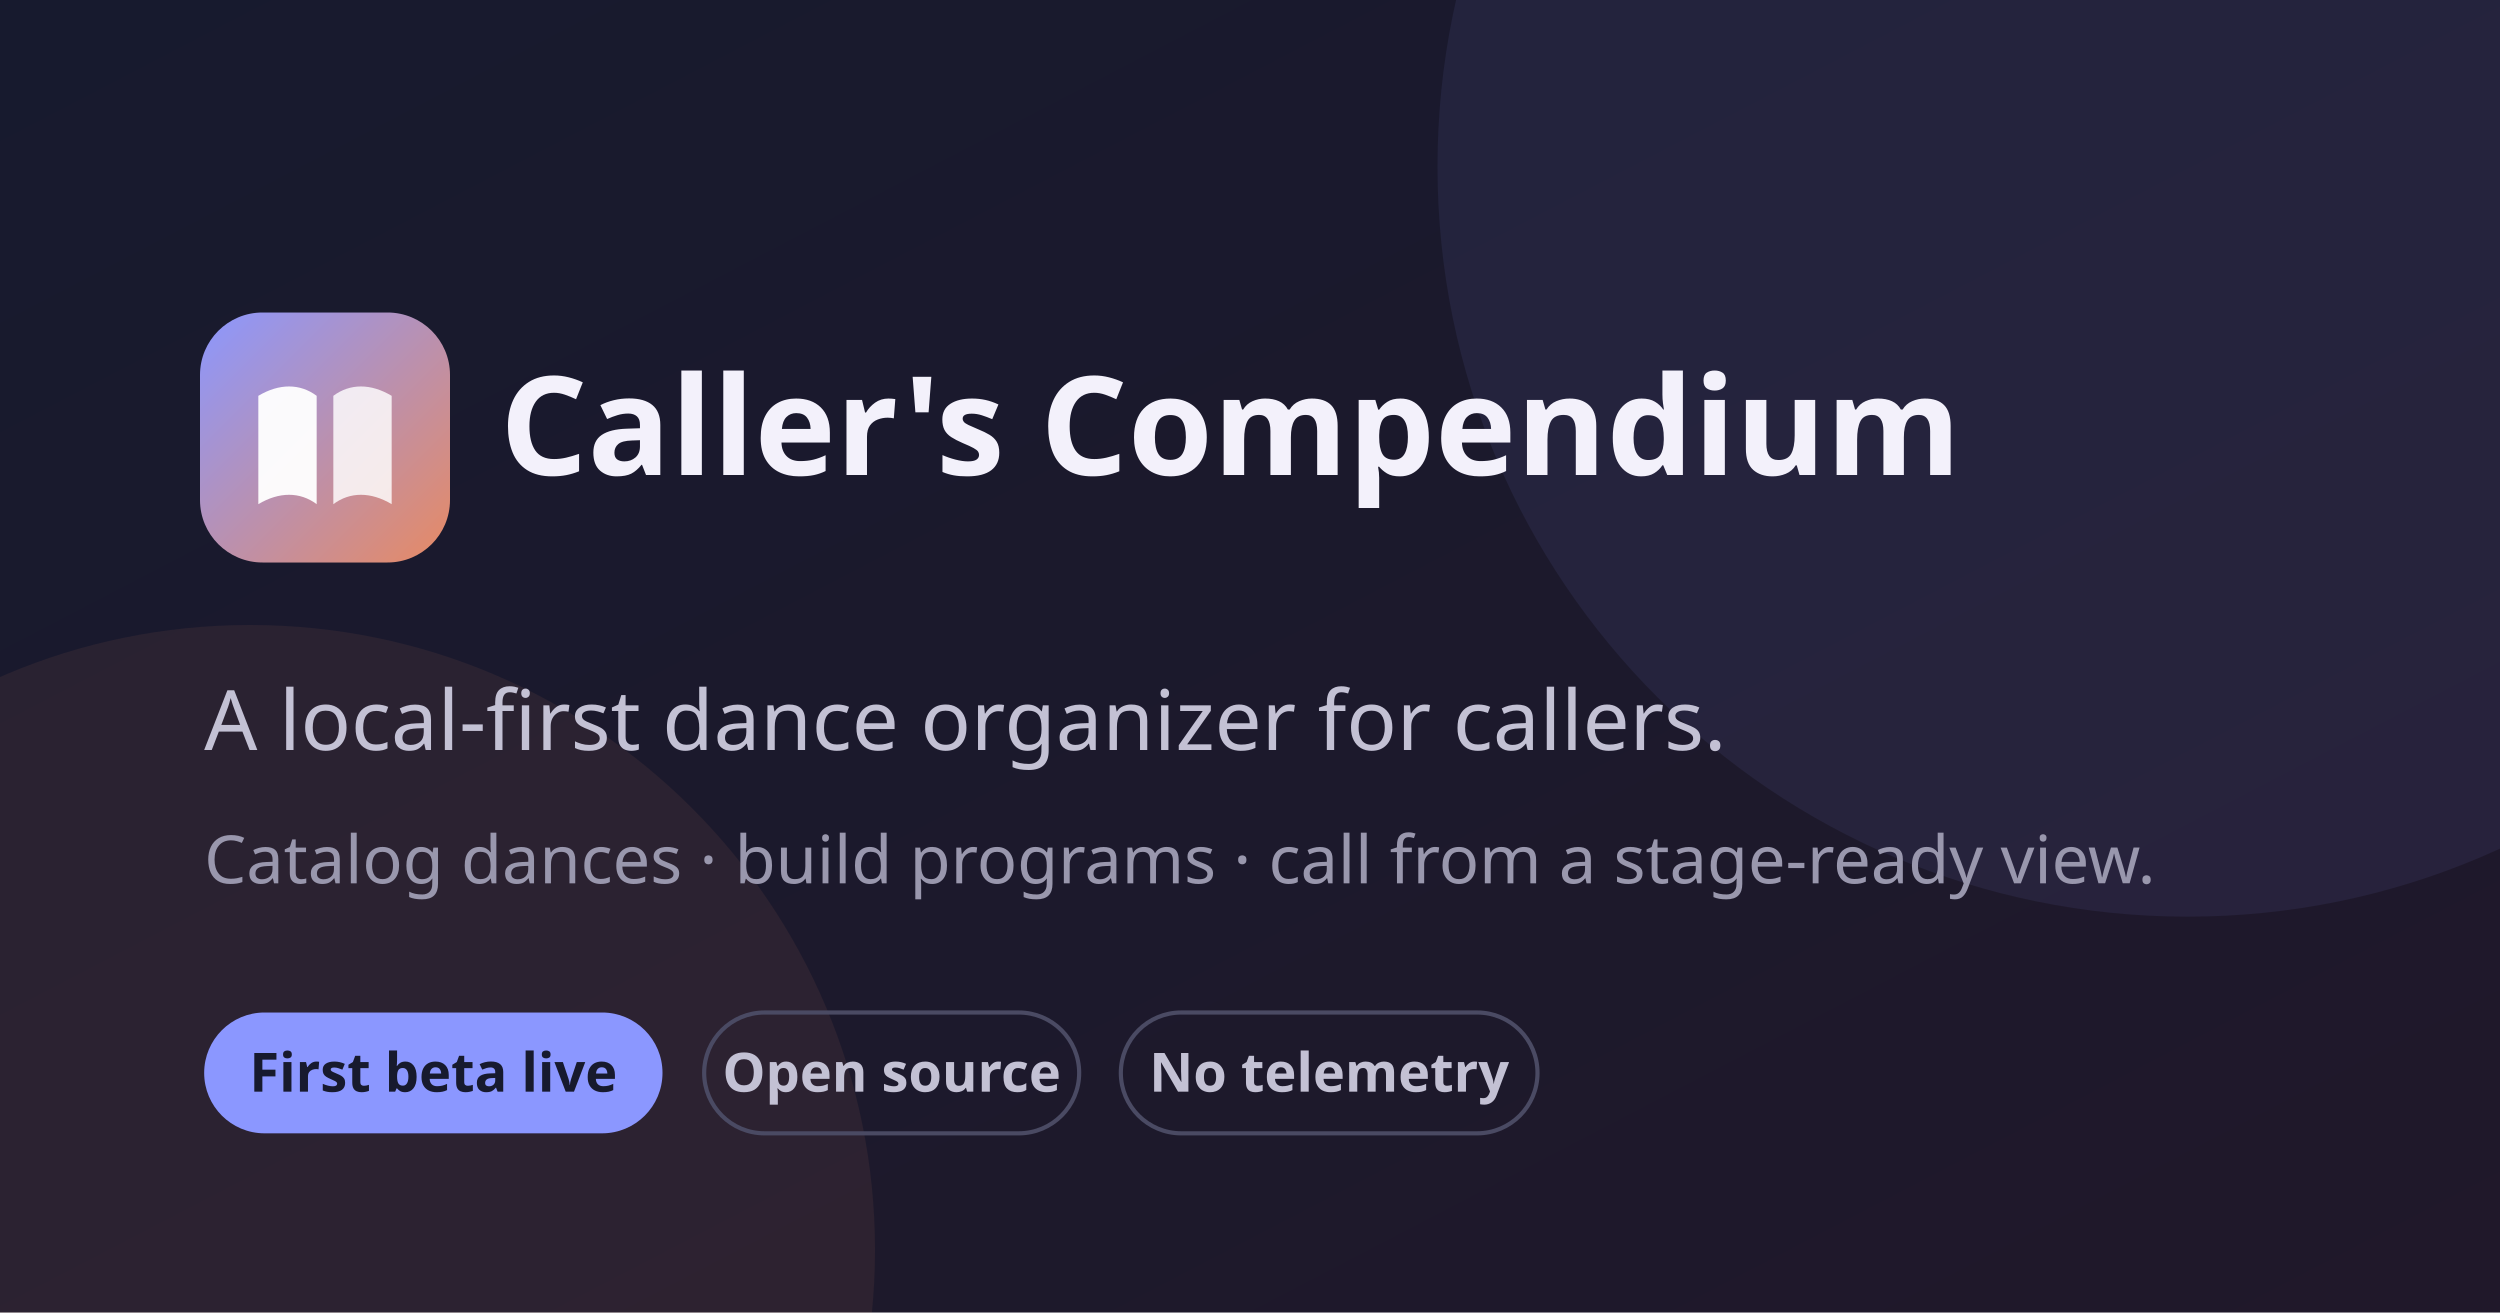
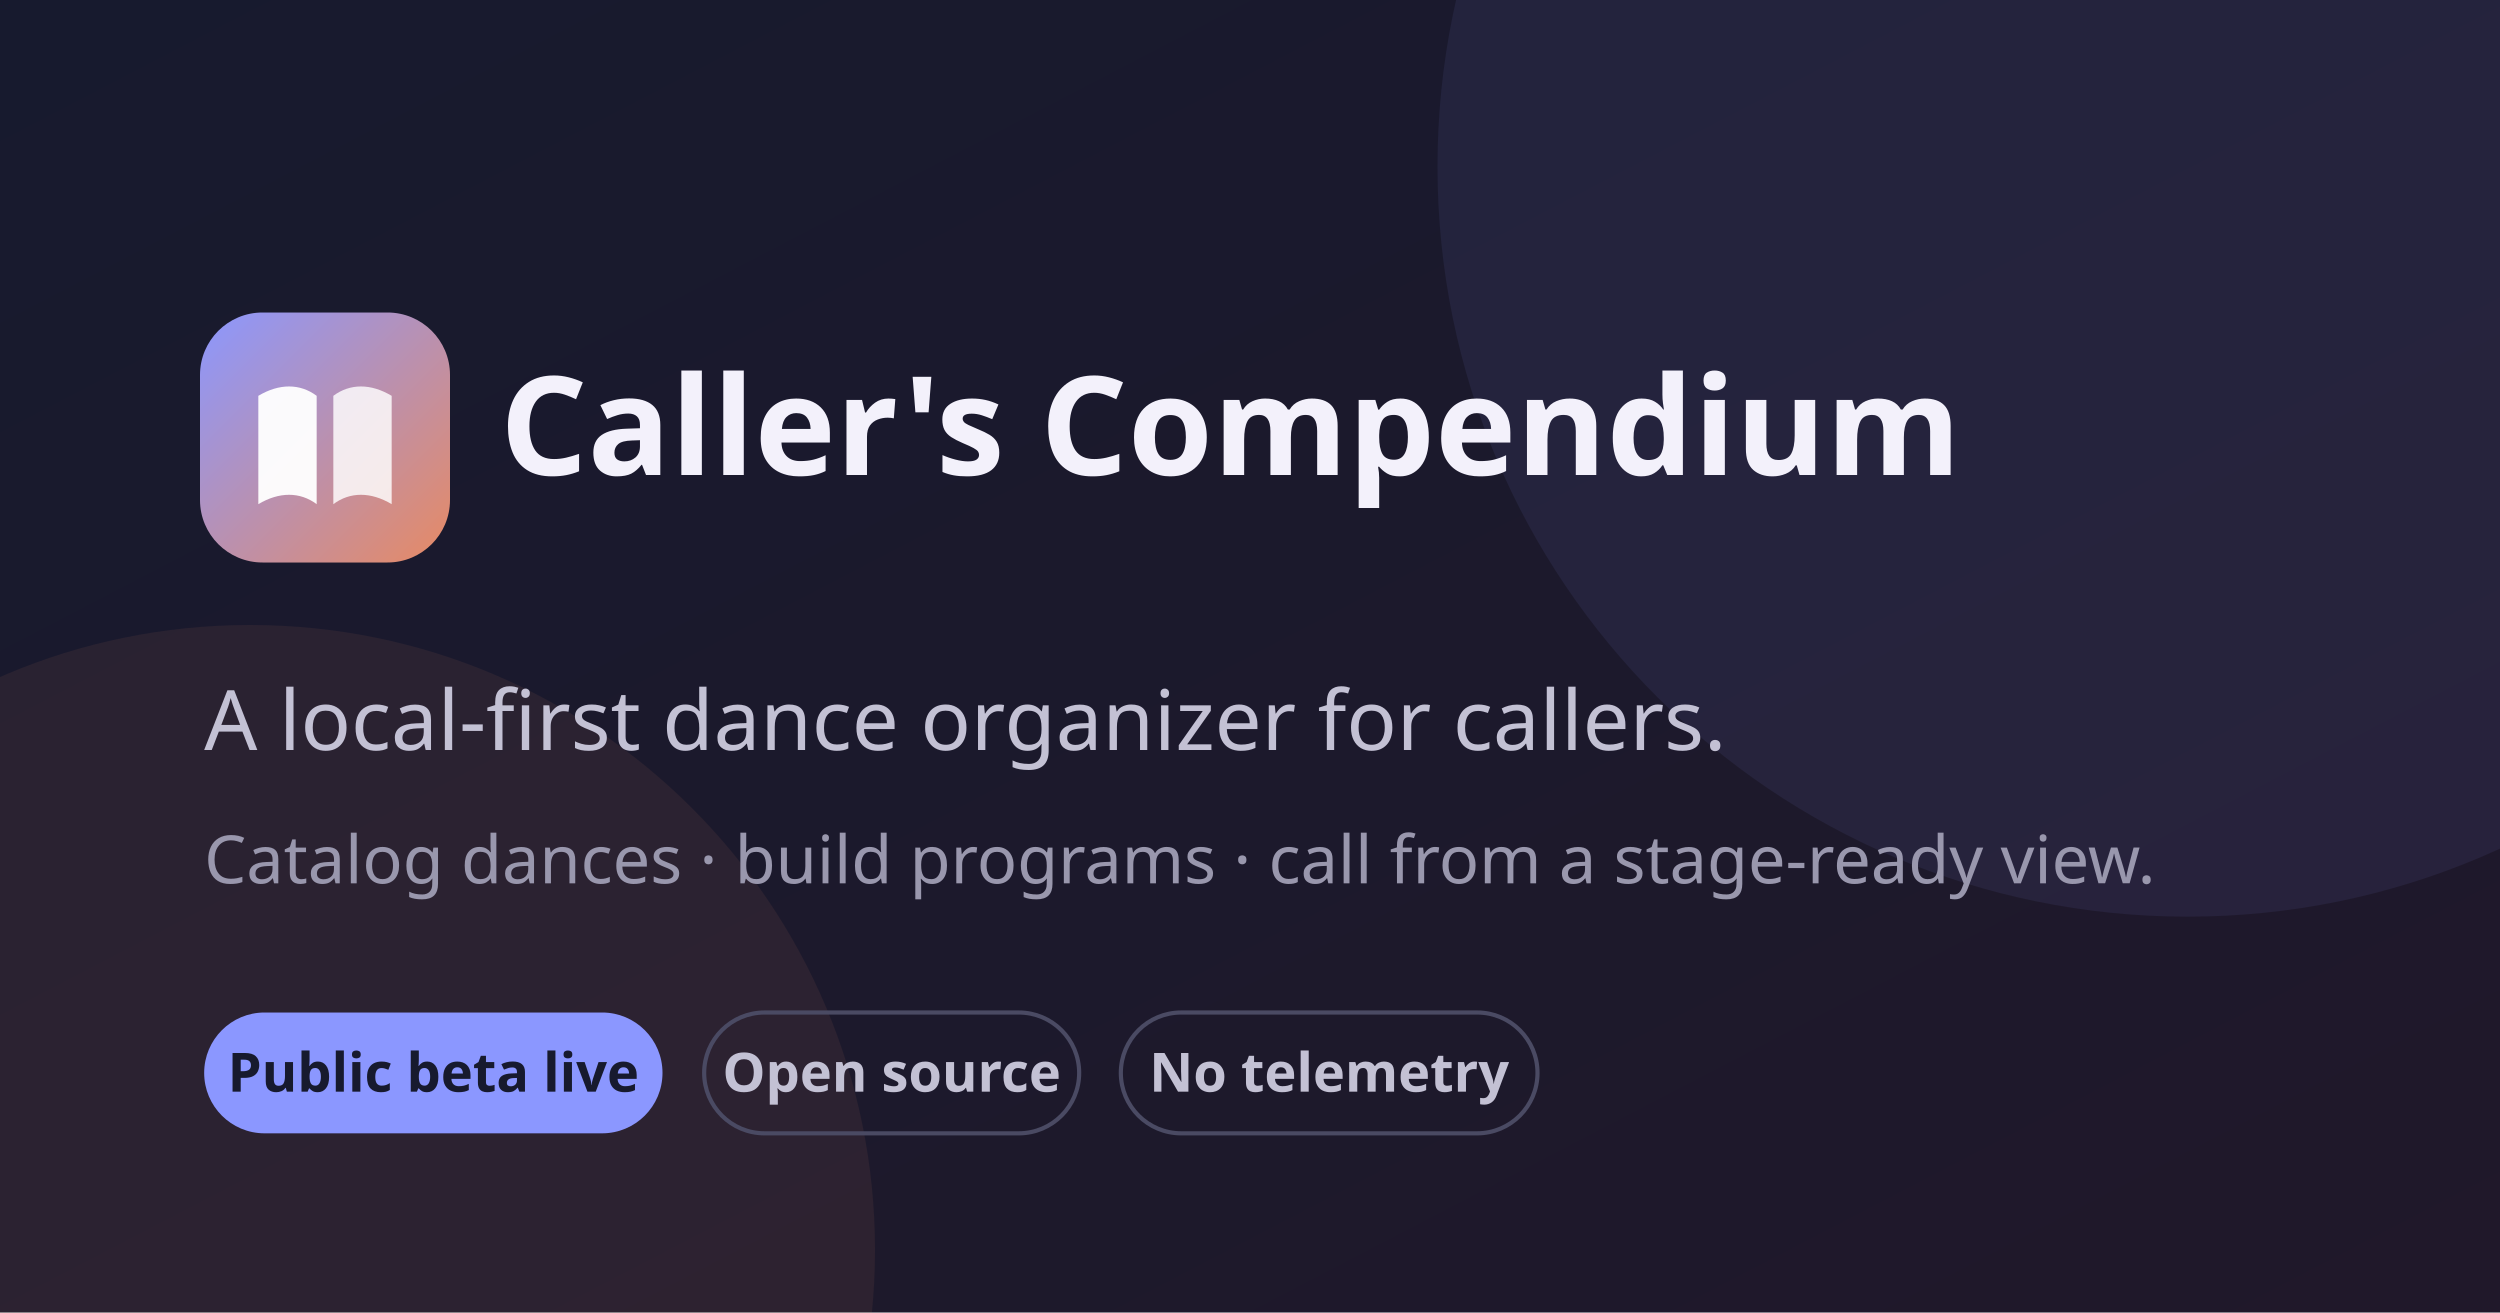
<svg xmlns="http://www.w3.org/2000/svg" viewBox="0 0 1200 630" role="img" aria-label="Caller's Compendium — a local-first dance organizer for callers">
  <defs>
    <linearGradient id="bg" x1="0" y1="0" x2="1" y2="1">
      <stop offset="0" stop-color="#171a2e" />
      <stop offset="1" stop-color="#20182a" />
    </linearGradient>
    <linearGradient id="mark" x1="0" y1="0" x2="1" y2="1">
      <stop offset="0" stop-color="#8b97ff" />
      <stop offset="1" stop-color="#e78a63" />
    </linearGradient>
  </defs>
  <rect width="1200" height="630" fill="url(#bg)" />
  <circle cx="1050" cy="80" r="360" fill="#8b97ff" opacity="0.08" />
  <circle cx="120" cy="600" r="300" fill="#e78a63" opacity="0.08" />
  <g transform="translate(96 150)">
    <rect width="120" height="120" rx="30" fill="url(#mark)" />
    <path d="M28 40c10-6 20-6 28 0v52c-8-6-18-6-28 0V40Z" fill="#fff" opacity="0.95" />
    <path d="M92 40c-10-6-20-6-28 0v52c8-6 18-6 28 0V40Z" fill="#fff" opacity="0.82" />
  </g>
  <text x="240" y="228" font-family="Segoe UI, system-ui, sans-serif" font-size="66" font-weight="700" fill="#f3f1fb">Caller's Compendium</text>
  <text x="98" y="360" font-family="Segoe UI, system-ui, sans-serif" font-size="40" font-weight="500" fill="#c3c1d4">A local-first dance organizer for callers.</text>
  <text x="98" y="424" font-family="Segoe UI, system-ui, sans-serif" font-size="32" fill="#9997ad">Catalog dances · build programs · call from a stage-ready view.</text>
  <g font-family="Segoe UI, system-ui, sans-serif" font-size="26" font-weight="600" fill="#171a2e">
    <rect x="98" y="486" width="220" height="58" rx="29" fill="#8b97ff" />
-     <text x="208" y="524" text-anchor="middle">First beta live</text>
+     <text x="208" y="524" text-anchor="middle">Public beta live</text>
    <rect x="338" y="486" width="180" height="58" rx="29" fill="none" stroke="#4a4a63" stroke-width="2" />
    <text x="428" y="524" text-anchor="middle" fill="#c3c1d4">Open source</text>
    <rect x="538" y="486" width="200" height="58" rx="29" fill="none" stroke="#4a4a63" stroke-width="2" />
    <text x="638" y="524" text-anchor="middle" fill="#c3c1d4">No telemetry</text>
  </g>
</svg>
